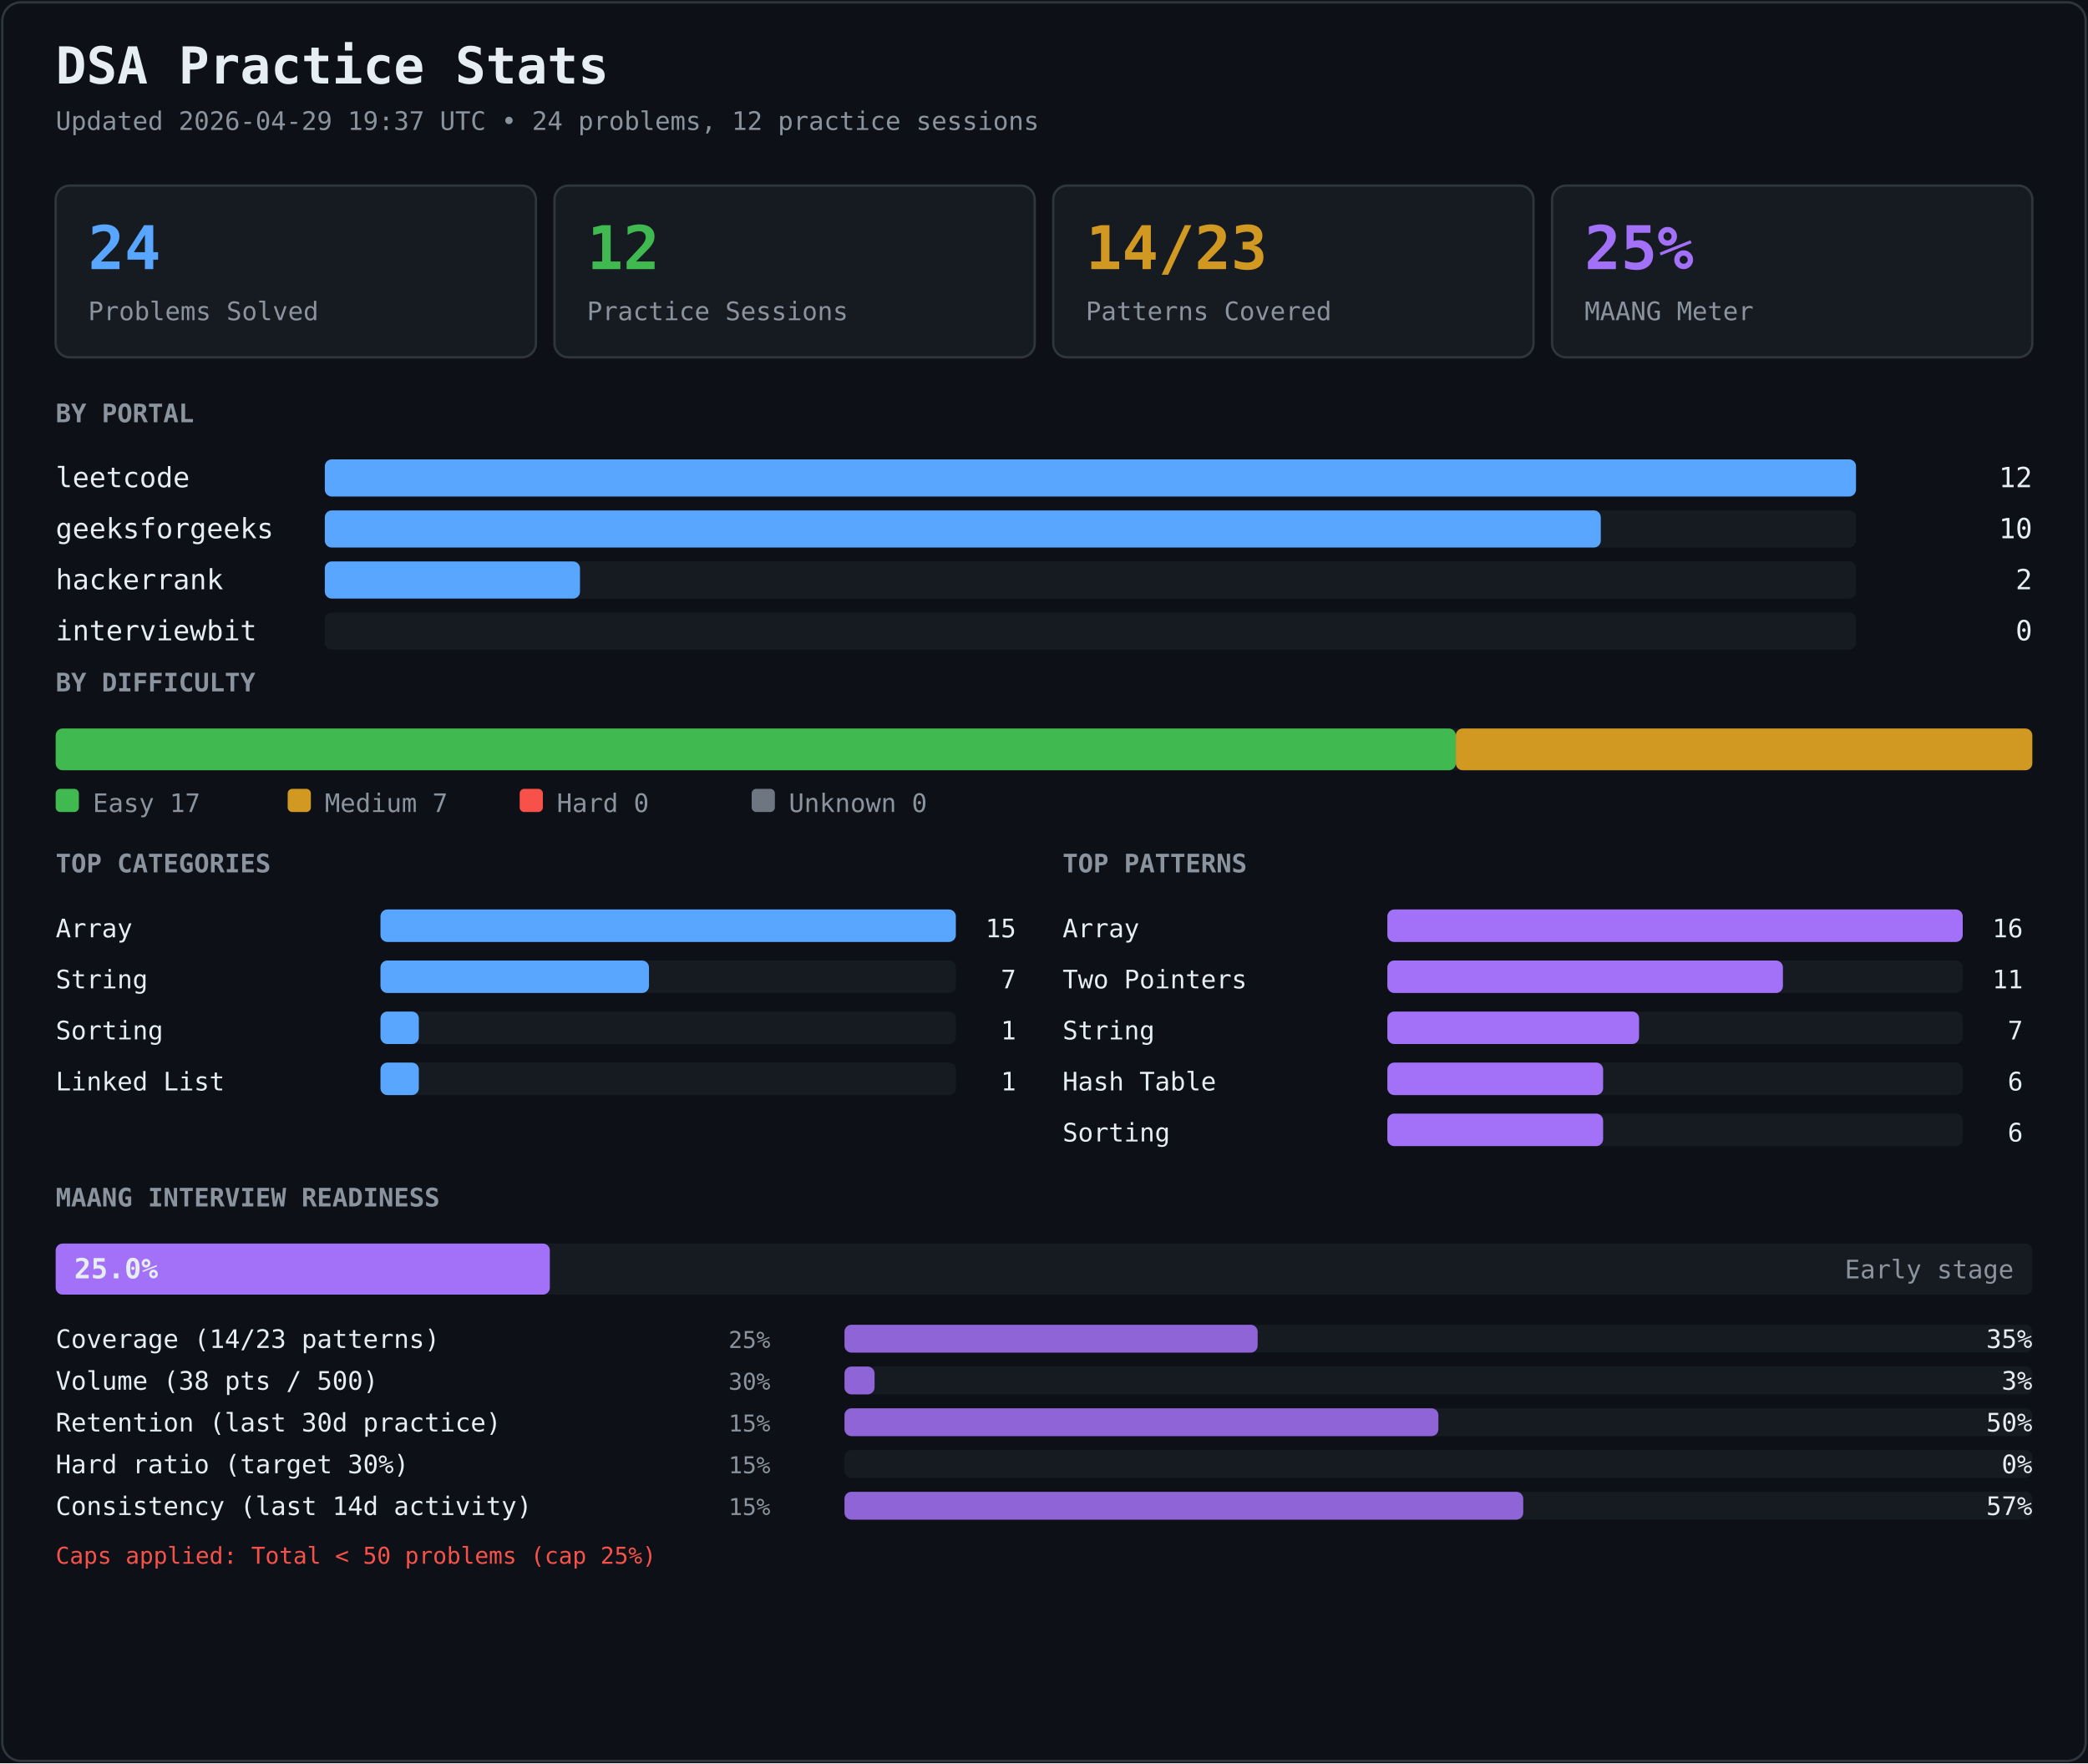
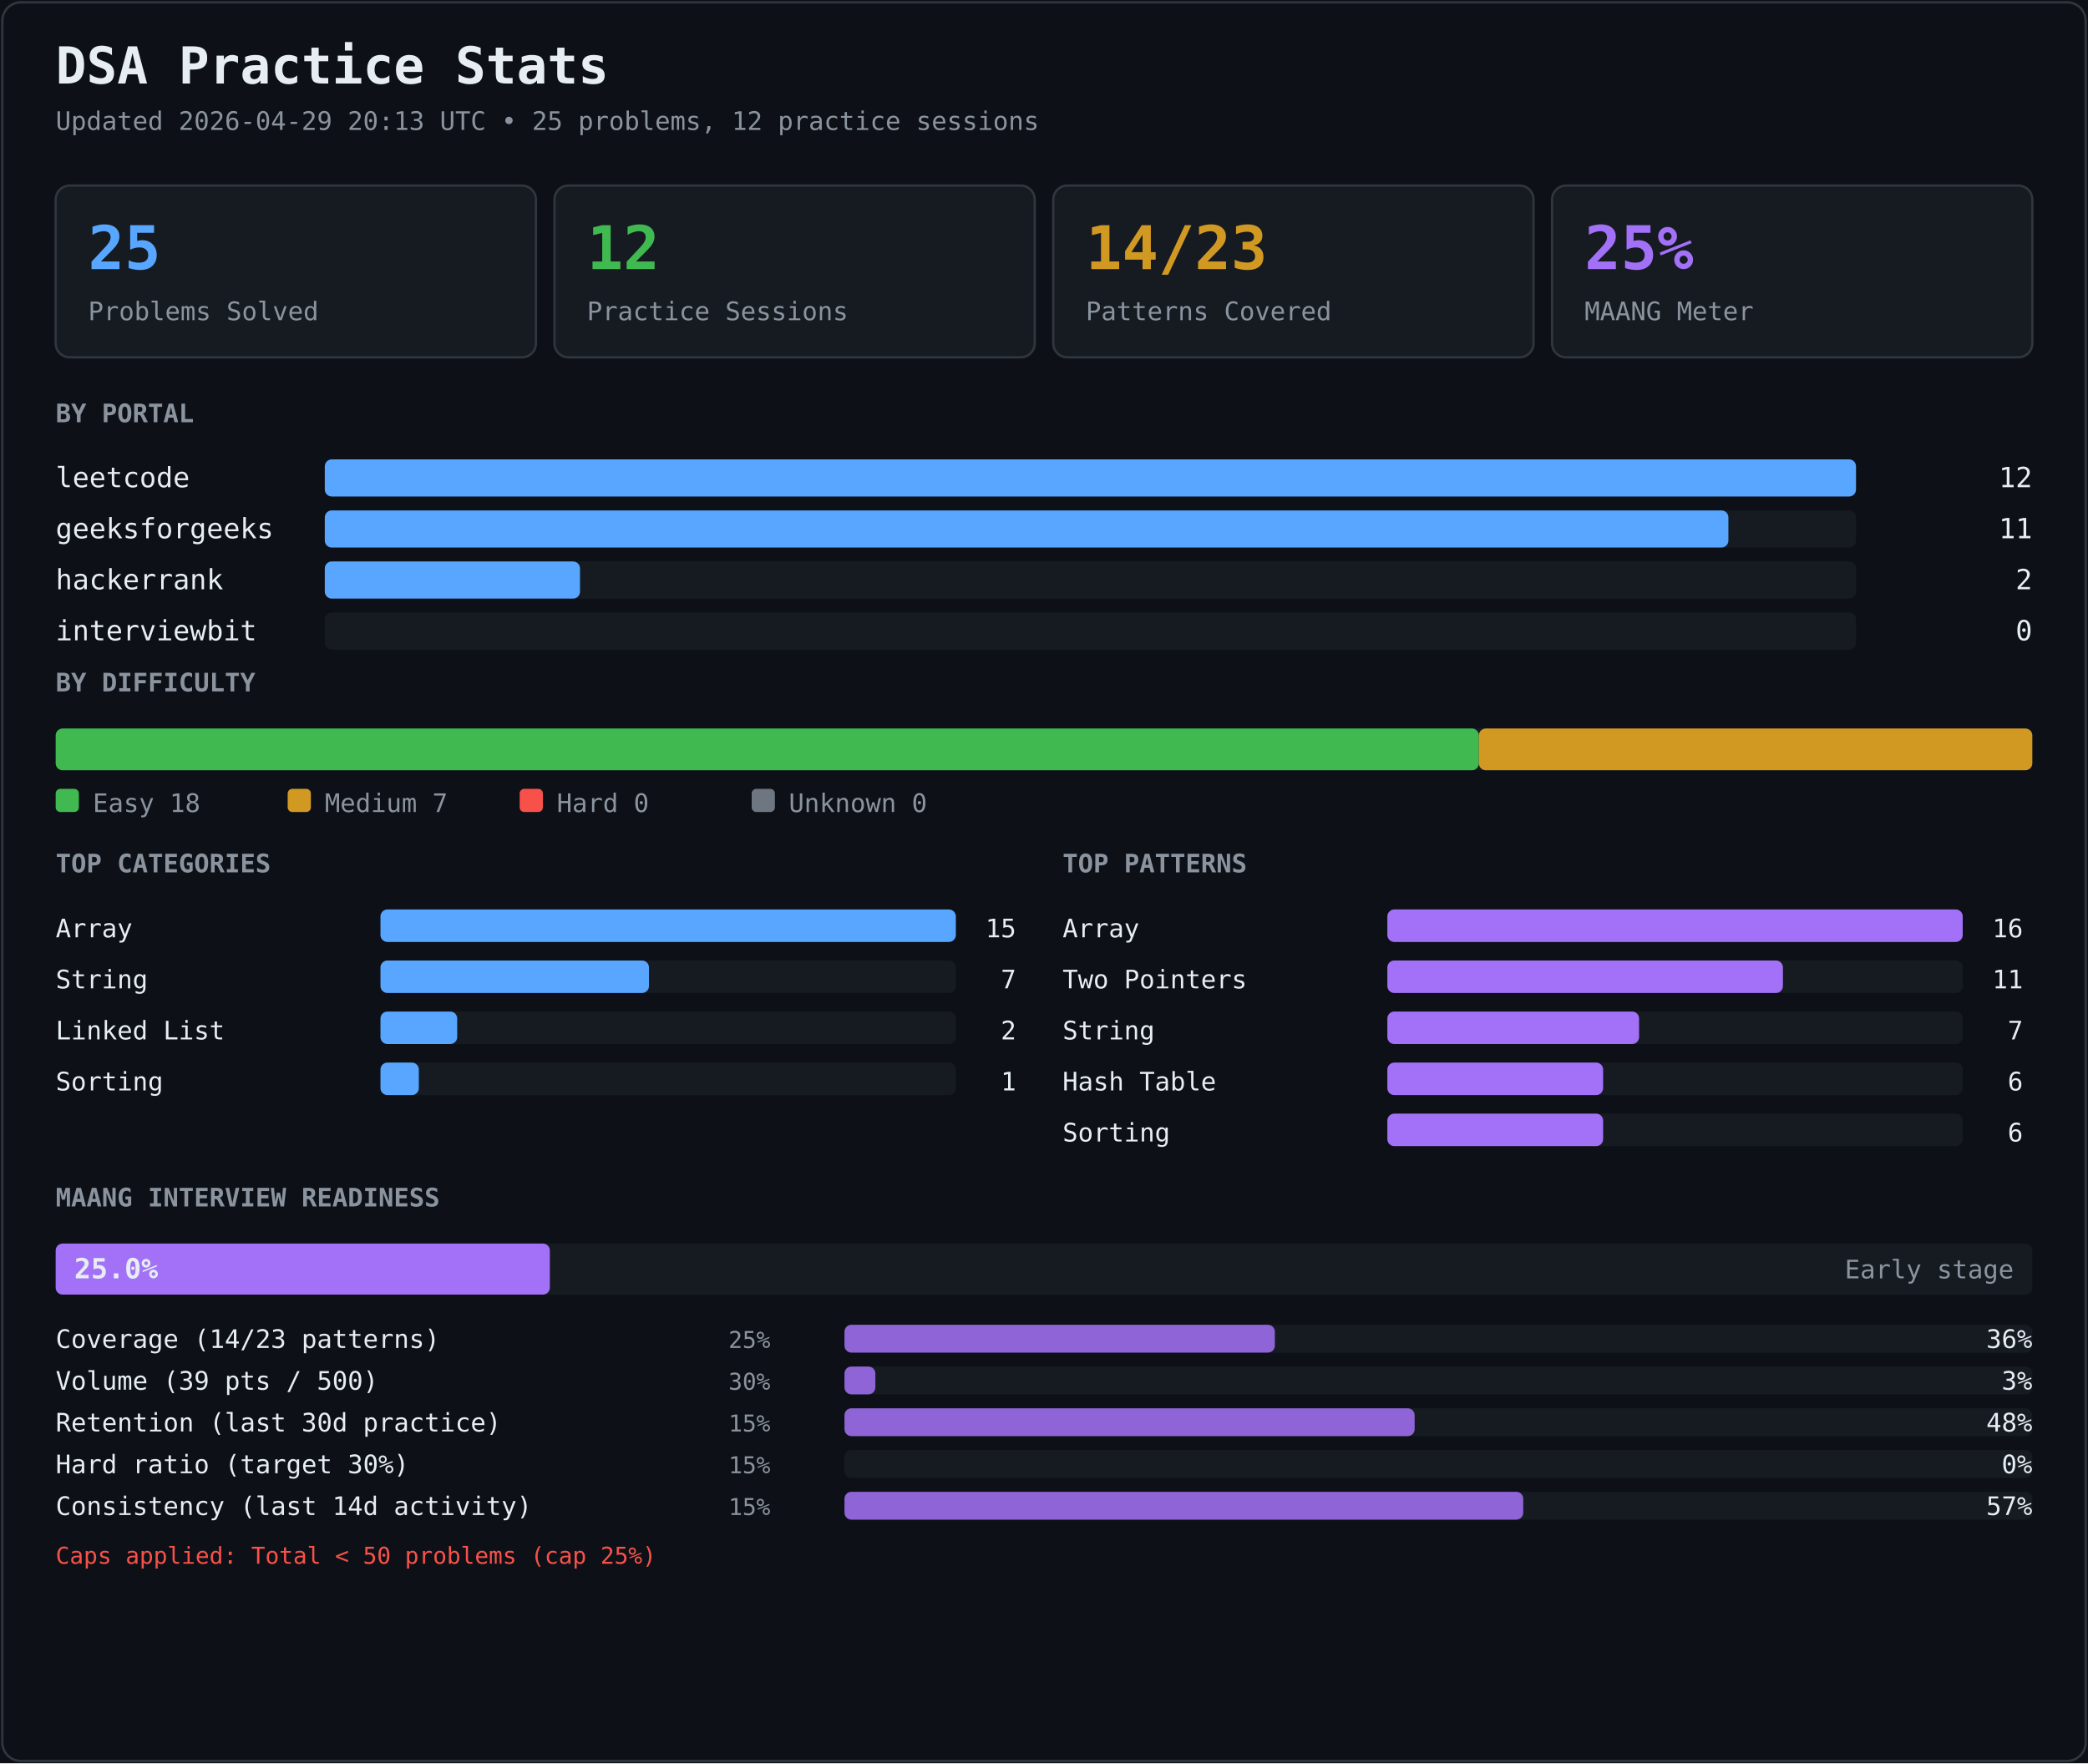
<svg xmlns="http://www.w3.org/2000/svg" width="900" height="760" viewBox="0 0 900 760">
  <rect width="900" height="760" fill="#0d1117" />
  <rect x="1" y="1" width="898" height="758" fill="none" stroke="#30363d" rx="8" />
  <text x="24" y="36" font-family="ui-monospace, SFMono-Regular, Menlo, Consolas, monospace" font-size="22" font-weight="700" fill="#e6edf3" text-anchor="start">DSA Practice Stats</text>
-   <text x="24" y="56" font-family="ui-monospace, SFMono-Regular, Menlo, Consolas, monospace" font-size="11" font-weight="400" fill="#8b949e" text-anchor="start">Updated 2026-04-29 19:37 UTC • 24 problems, 12 practice sessions</text>
+   <text x="24" y="56" font-family="ui-monospace, SFMono-Regular, Menlo, Consolas, monospace" font-size="11" font-weight="400" fill="#8b949e" text-anchor="start">Updated 2026-04-29 20:13 UTC • 25 problems, 12 practice sessions</text>
  <rect x="24" y="80" width="207" height="74" rx="6" fill="#161b22" stroke="#30363d" />
-   <text x="38" y="116" font-family="ui-monospace, SFMono-Regular, Menlo, Consolas, monospace" font-size="26" font-weight="700" fill="#58a6ff" text-anchor="start">24</text>
+   <text x="38" y="116" font-family="ui-monospace, SFMono-Regular, Menlo, Consolas, monospace" font-size="26" font-weight="700" fill="#58a6ff" text-anchor="start">25</text>
  <text x="38" y="138" font-family="ui-monospace, SFMono-Regular, Menlo, Consolas, monospace" font-size="11" font-weight="400" fill="#8b949e" text-anchor="start">Problems Solved</text>
  <rect x="239" y="80" width="207" height="74" rx="6" fill="#161b22" stroke="#30363d" />
  <text x="253" y="116" font-family="ui-monospace, SFMono-Regular, Menlo, Consolas, monospace" font-size="26" font-weight="700" fill="#3fb950" text-anchor="start">12</text>
  <text x="253" y="138" font-family="ui-monospace, SFMono-Regular, Menlo, Consolas, monospace" font-size="11" font-weight="400" fill="#8b949e" text-anchor="start">Practice Sessions</text>
  <rect x="454" y="80" width="207" height="74" rx="6" fill="#161b22" stroke="#30363d" />
  <text x="468" y="116" font-family="ui-monospace, SFMono-Regular, Menlo, Consolas, monospace" font-size="26" font-weight="700" fill="#d29922" text-anchor="start">14/23</text>
  <text x="468" y="138" font-family="ui-monospace, SFMono-Regular, Menlo, Consolas, monospace" font-size="11" font-weight="400" fill="#8b949e" text-anchor="start">Patterns Covered</text>
  <rect x="669" y="80" width="207" height="74" rx="6" fill="#161b22" stroke="#30363d" />
  <text x="683" y="116" font-family="ui-monospace, SFMono-Regular, Menlo, Consolas, monospace" font-size="26" font-weight="700" fill="#a371f7" text-anchor="start">25%</text>
  <text x="683" y="138" font-family="ui-monospace, SFMono-Regular, Menlo, Consolas, monospace" font-size="11" font-weight="400" fill="#8b949e" text-anchor="start">MAANG Meter</text>
  <text x="24" y="182" font-family="ui-monospace, SFMono-Regular, Menlo, Consolas, monospace" font-size="11" font-weight="700" fill="#8b949e" text-anchor="start">BY PORTAL</text>
  <text x="24" y="210" font-family="ui-monospace, SFMono-Regular, Menlo, Consolas, monospace" font-size="12" font-weight="400" fill="#e6edf3" text-anchor="start">leetcode</text>
  <rect x="140" y="198" width="660" height="16" rx="3" fill="#161b22" opacity="1" />
  <rect x="140" y="198" width="660" height="16" rx="3" fill="#58a6ff" opacity="1" />
  <text x="876" y="210" font-family="ui-monospace, SFMono-Regular, Menlo, Consolas, monospace" font-size="12" font-weight="400" fill="#e6edf3" text-anchor="end">12</text>
  <text x="24" y="232" font-family="ui-monospace, SFMono-Regular, Menlo, Consolas, monospace" font-size="12" font-weight="400" fill="#e6edf3" text-anchor="start">geeksforgeeks</text>
  <rect x="140" y="220" width="660" height="16" rx="3" fill="#161b22" opacity="1" />
-   <rect x="140" y="220" width="550" height="16" rx="3" fill="#58a6ff" opacity="1" />
-   <text x="876" y="232" font-family="ui-monospace, SFMono-Regular, Menlo, Consolas, monospace" font-size="12" font-weight="400" fill="#e6edf3" text-anchor="end">10</text>
+   <rect x="140" y="220" width="605" height="16" rx="3" fill="#58a6ff" opacity="1" />
+   <text x="876" y="232" font-family="ui-monospace, SFMono-Regular, Menlo, Consolas, monospace" font-size="12" font-weight="400" fill="#e6edf3" text-anchor="end">11</text>
  <text x="24" y="254" font-family="ui-monospace, SFMono-Regular, Menlo, Consolas, monospace" font-size="12" font-weight="400" fill="#e6edf3" text-anchor="start">hackerrank</text>
  <rect x="140" y="242" width="660" height="16" rx="3" fill="#161b22" opacity="1" />
  <rect x="140" y="242" width="110" height="16" rx="3" fill="#58a6ff" opacity="1" />
  <text x="876" y="254" font-family="ui-monospace, SFMono-Regular, Menlo, Consolas, monospace" font-size="12" font-weight="400" fill="#e6edf3" text-anchor="end">2</text>
  <text x="24" y="276" font-family="ui-monospace, SFMono-Regular, Menlo, Consolas, monospace" font-size="12" font-weight="400" fill="#e6edf3" text-anchor="start">interviewbit</text>
  <rect x="140" y="264" width="660" height="16" rx="3" fill="#161b22" opacity="1" />
  <text x="876" y="276" font-family="ui-monospace, SFMono-Regular, Menlo, Consolas, monospace" font-size="12" font-weight="400" fill="#e6edf3" text-anchor="end">0</text>
  <text x="24" y="298" font-family="ui-monospace, SFMono-Regular, Menlo, Consolas, monospace" font-size="11" font-weight="700" fill="#8b949e" text-anchor="start">BY DIFFICULTY</text>
  <rect x="24" y="314" width="852" height="18" rx="3" fill="#161b22" opacity="1" />
-   <rect x="24" y="314" width="603.5" height="18" rx="3" fill="#3fb950" opacity="1" />
-   <rect x="627.5" y="314" width="248.5" height="18" rx="3" fill="#d29922" opacity="1" />
+   <rect x="24" y="314" width="613.44" height="18" rx="3" fill="#3fb950" opacity="1" />
+   <rect x="637.44" y="314" width="238.56" height="18" rx="3" fill="#d29922" opacity="1" />
  <rect x="24" y="340" width="10" height="10" rx="2" fill="#3fb950" />
-   <text x="40" y="350" font-family="ui-monospace, SFMono-Regular, Menlo, Consolas, monospace" font-size="11" font-weight="400" fill="#8b949e" text-anchor="start">Easy 17</text>
+   <text x="40" y="350" font-family="ui-monospace, SFMono-Regular, Menlo, Consolas, monospace" font-size="11" font-weight="400" fill="#8b949e" text-anchor="start">Easy 18</text>
  <rect x="124" y="340" width="10" height="10" rx="2" fill="#d29922" />
  <text x="140" y="350" font-family="ui-monospace, SFMono-Regular, Menlo, Consolas, monospace" font-size="11" font-weight="400" fill="#8b949e" text-anchor="start">Medium 7</text>
  <rect x="224" y="340" width="10" height="10" rx="2" fill="#f85149" />
  <text x="240" y="350" font-family="ui-monospace, SFMono-Regular, Menlo, Consolas, monospace" font-size="11" font-weight="400" fill="#8b949e" text-anchor="start">Hard 0</text>
  <rect x="324" y="340" width="10" height="10" rx="2" fill="#6e7681" />
  <text x="340" y="350" font-family="ui-monospace, SFMono-Regular, Menlo, Consolas, monospace" font-size="11" font-weight="400" fill="#8b949e" text-anchor="start">Unknown 0</text>
  <text x="24" y="376" font-family="ui-monospace, SFMono-Regular, Menlo, Consolas, monospace" font-size="11" font-weight="700" fill="#8b949e" text-anchor="start">TOP CATEGORIES</text>
  <text x="458" y="376" font-family="ui-monospace, SFMono-Regular, Menlo, Consolas, monospace" font-size="11" font-weight="700" fill="#8b949e" text-anchor="start">TOP PATTERNS</text>
  <text x="24" y="404" font-family="ui-monospace, SFMono-Regular, Menlo, Consolas, monospace" font-size="11" font-weight="400" fill="#e6edf3" text-anchor="start">Array</text>
  <rect x="164" y="392" width="248" height="14" rx="3" fill="#161b22" opacity="1" />
  <rect x="164" y="392" width="248" height="14" rx="3" fill="#58a6ff" opacity="1" />
  <text x="438" y="404" font-family="ui-monospace, SFMono-Regular, Menlo, Consolas, monospace" font-size="11" font-weight="400" fill="#e6edf3" text-anchor="end">15</text>
  <text x="458" y="404" font-family="ui-monospace, SFMono-Regular, Menlo, Consolas, monospace" font-size="11" font-weight="400" fill="#e6edf3" text-anchor="start">Array</text>
  <rect x="598" y="392" width="248" height="14" rx="3" fill="#161b22" opacity="1" />
  <rect x="598" y="392" width="248" height="14" rx="3" fill="#a371f7" opacity="1" />
  <text x="872" y="404" font-family="ui-monospace, SFMono-Regular, Menlo, Consolas, monospace" font-size="11" font-weight="400" fill="#e6edf3" text-anchor="end">16</text>
  <text x="24" y="426" font-family="ui-monospace, SFMono-Regular, Menlo, Consolas, monospace" font-size="11" font-weight="400" fill="#e6edf3" text-anchor="start">String</text>
  <rect x="164" y="414" width="248" height="14" rx="3" fill="#161b22" opacity="1" />
  <rect x="164" y="414" width="115.733" height="14" rx="3" fill="#58a6ff" opacity="1" />
  <text x="438" y="426" font-family="ui-monospace, SFMono-Regular, Menlo, Consolas, monospace" font-size="11" font-weight="400" fill="#e6edf3" text-anchor="end">7</text>
  <text x="458" y="426" font-family="ui-monospace, SFMono-Regular, Menlo, Consolas, monospace" font-size="11" font-weight="400" fill="#e6edf3" text-anchor="start">Two Pointers</text>
  <rect x="598" y="414" width="248" height="14" rx="3" fill="#161b22" opacity="1" />
  <rect x="598" y="414" width="170.5" height="14" rx="3" fill="#a371f7" opacity="1" />
  <text x="872" y="426" font-family="ui-monospace, SFMono-Regular, Menlo, Consolas, monospace" font-size="11" font-weight="400" fill="#e6edf3" text-anchor="end">11</text>
-   <text x="24" y="448" font-family="ui-monospace, SFMono-Regular, Menlo, Consolas, monospace" font-size="11" font-weight="400" fill="#e6edf3" text-anchor="start">Sorting</text>
+   <text x="24" y="448" font-family="ui-monospace, SFMono-Regular, Menlo, Consolas, monospace" font-size="11" font-weight="400" fill="#e6edf3" text-anchor="start">Linked List</text>
  <rect x="164" y="436" width="248" height="14" rx="3" fill="#161b22" opacity="1" />
-   <rect x="164" y="436" width="16.533" height="14" rx="3" fill="#58a6ff" opacity="1" />
-   <text x="438" y="448" font-family="ui-monospace, SFMono-Regular, Menlo, Consolas, monospace" font-size="11" font-weight="400" fill="#e6edf3" text-anchor="end">1</text>
+   <rect x="164" y="436" width="33.067" height="14" rx="3" fill="#58a6ff" opacity="1" />
+   <text x="438" y="448" font-family="ui-monospace, SFMono-Regular, Menlo, Consolas, monospace" font-size="11" font-weight="400" fill="#e6edf3" text-anchor="end">2</text>
  <text x="458" y="448" font-family="ui-monospace, SFMono-Regular, Menlo, Consolas, monospace" font-size="11" font-weight="400" fill="#e6edf3" text-anchor="start">String</text>
  <rect x="598" y="436" width="248" height="14" rx="3" fill="#161b22" opacity="1" />
  <rect x="598" y="436" width="108.5" height="14" rx="3" fill="#a371f7" opacity="1" />
  <text x="872" y="448" font-family="ui-monospace, SFMono-Regular, Menlo, Consolas, monospace" font-size="11" font-weight="400" fill="#e6edf3" text-anchor="end">7</text>
-   <text x="24" y="470" font-family="ui-monospace, SFMono-Regular, Menlo, Consolas, monospace" font-size="11" font-weight="400" fill="#e6edf3" text-anchor="start">Linked List</text>
+   <text x="24" y="470" font-family="ui-monospace, SFMono-Regular, Menlo, Consolas, monospace" font-size="11" font-weight="400" fill="#e6edf3" text-anchor="start">Sorting</text>
  <rect x="164" y="458" width="248" height="14" rx="3" fill="#161b22" opacity="1" />
  <rect x="164" y="458" width="16.533" height="14" rx="3" fill="#58a6ff" opacity="1" />
  <text x="438" y="470" font-family="ui-monospace, SFMono-Regular, Menlo, Consolas, monospace" font-size="11" font-weight="400" fill="#e6edf3" text-anchor="end">1</text>
  <text x="458" y="470" font-family="ui-monospace, SFMono-Regular, Menlo, Consolas, monospace" font-size="11" font-weight="400" fill="#e6edf3" text-anchor="start">Hash Table</text>
  <rect x="598" y="458" width="248" height="14" rx="3" fill="#161b22" opacity="1" />
  <rect x="598" y="458" width="93" height="14" rx="3" fill="#a371f7" opacity="1" />
  <text x="872" y="470" font-family="ui-monospace, SFMono-Regular, Menlo, Consolas, monospace" font-size="11" font-weight="400" fill="#e6edf3" text-anchor="end">6</text>
  <text x="458" y="492" font-family="ui-monospace, SFMono-Regular, Menlo, Consolas, monospace" font-size="11" font-weight="400" fill="#e6edf3" text-anchor="start">Sorting</text>
  <rect x="598" y="480" width="248" height="14" rx="3" fill="#161b22" opacity="1" />
  <rect x="598" y="480" width="93" height="14" rx="3" fill="#a371f7" opacity="1" />
  <text x="872" y="492" font-family="ui-monospace, SFMono-Regular, Menlo, Consolas, monospace" font-size="11" font-weight="400" fill="#e6edf3" text-anchor="end">6</text>
  <text x="24" y="520" font-family="ui-monospace, SFMono-Regular, Menlo, Consolas, monospace" font-size="11" font-weight="700" fill="#8b949e" text-anchor="start">MAANG INTERVIEW READINESS</text>
  <rect x="24" y="536" width="852" height="22" rx="3" fill="#161b22" opacity="1" />
  <rect x="24" y="536" width="213" height="22" rx="3" fill="#a371f7" opacity="1" />
  <text x="32" y="551" font-family="ui-monospace, SFMono-Regular, Menlo, Consolas, monospace" font-size="12" font-weight="700" fill="#e6edf3" text-anchor="start">25.0%</text>
  <text x="868" y="551" font-family="ui-monospace, SFMono-Regular, Menlo, Consolas, monospace" font-size="11" font-weight="400" fill="#8b949e" text-anchor="end">Early stage</text>
  <text x="24" y="581" font-family="ui-monospace, SFMono-Regular, Menlo, Consolas, monospace" font-size="11" font-weight="400" fill="#e6edf3" text-anchor="start">Coverage (14/23 patterns)</text>
  <text x="314" y="581" font-family="ui-monospace, SFMono-Regular, Menlo, Consolas, monospace" font-size="10" font-weight="400" fill="#8b949e" text-anchor="start">25%</text>
  <rect x="364" y="571" width="512" height="12" rx="3" fill="#161b22" opacity="1" />
-   <rect x="364" y="571" width="178.087" height="12" rx="3" fill="#a371f7" opacity="0.85" />
-   <text x="876" y="581" font-family="ui-monospace, SFMono-Regular, Menlo, Consolas, monospace" font-size="11" font-weight="400" fill="#e6edf3" text-anchor="end">35%</text>
-   <text x="24" y="599" font-family="ui-monospace, SFMono-Regular, Menlo, Consolas, monospace" font-size="11" font-weight="400" fill="#e6edf3" text-anchor="start">Volume (38 pts / 500)</text>
+   <rect x="364" y="571" width="185.507" height="12" rx="3" fill="#a371f7" opacity="0.85" />
+   <text x="876" y="581" font-family="ui-monospace, SFMono-Regular, Menlo, Consolas, monospace" font-size="11" font-weight="400" fill="#e6edf3" text-anchor="end">36%</text>
+   <text x="24" y="599" font-family="ui-monospace, SFMono-Regular, Menlo, Consolas, monospace" font-size="11" font-weight="400" fill="#e6edf3" text-anchor="start">Volume (39 pts / 500)</text>
  <text x="314" y="599" font-family="ui-monospace, SFMono-Regular, Menlo, Consolas, monospace" font-size="10" font-weight="400" fill="#8b949e" text-anchor="start">30%</text>
  <rect x="364" y="589" width="512" height="12" rx="3" fill="#161b22" opacity="1" />
-   <rect x="364" y="589" width="12.971" height="12" rx="3" fill="#a371f7" opacity="0.85" />
+   <rect x="364" y="589" width="13.312" height="12" rx="3" fill="#a371f7" opacity="0.85" />
  <text x="876" y="599" font-family="ui-monospace, SFMono-Regular, Menlo, Consolas, monospace" font-size="11" font-weight="400" fill="#e6edf3" text-anchor="end">3%</text>
  <text x="24" y="617" font-family="ui-monospace, SFMono-Regular, Menlo, Consolas, monospace" font-size="11" font-weight="400" fill="#e6edf3" text-anchor="start">Retention (last 30d practice)</text>
  <text x="314" y="617" font-family="ui-monospace, SFMono-Regular, Menlo, Consolas, monospace" font-size="10" font-weight="400" fill="#8b949e" text-anchor="start">15%</text>
  <rect x="364" y="607" width="512" height="12" rx="3" fill="#161b22" opacity="1" />
-   <rect x="364" y="607" width="256" height="12" rx="3" fill="#a371f7" opacity="0.85" />
-   <text x="876" y="617" font-family="ui-monospace, SFMono-Regular, Menlo, Consolas, monospace" font-size="11" font-weight="400" fill="#e6edf3" text-anchor="end">50%</text>
+   <rect x="364" y="607" width="245.76" height="12" rx="3" fill="#a371f7" opacity="0.85" />
+   <text x="876" y="617" font-family="ui-monospace, SFMono-Regular, Menlo, Consolas, monospace" font-size="11" font-weight="400" fill="#e6edf3" text-anchor="end">48%</text>
  <text x="24" y="635" font-family="ui-monospace, SFMono-Regular, Menlo, Consolas, monospace" font-size="11" font-weight="400" fill="#e6edf3" text-anchor="start">Hard ratio (target 30%)</text>
  <text x="314" y="635" font-family="ui-monospace, SFMono-Regular, Menlo, Consolas, monospace" font-size="10" font-weight="400" fill="#8b949e" text-anchor="start">15%</text>
  <rect x="364" y="625" width="512" height="12" rx="3" fill="#161b22" opacity="1" />
  <rect x="364" y="625" width="0" height="12" rx="3" fill="#a371f7" opacity="0.85" />
  <text x="876" y="635" font-family="ui-monospace, SFMono-Regular, Menlo, Consolas, monospace" font-size="11" font-weight="400" fill="#e6edf3" text-anchor="end">0%</text>
  <text x="24" y="653" font-family="ui-monospace, SFMono-Regular, Menlo, Consolas, monospace" font-size="11" font-weight="400" fill="#e6edf3" text-anchor="start">Consistency (last 14d activity)</text>
  <text x="314" y="653" font-family="ui-monospace, SFMono-Regular, Menlo, Consolas, monospace" font-size="10" font-weight="400" fill="#8b949e" text-anchor="start">15%</text>
  <rect x="364" y="643" width="512" height="12" rx="3" fill="#161b22" opacity="1" />
  <rect x="364" y="643" width="292.571" height="12" rx="3" fill="#a371f7" opacity="0.85" />
  <text x="876" y="653" font-family="ui-monospace, SFMono-Regular, Menlo, Consolas, monospace" font-size="11" font-weight="400" fill="#e6edf3" text-anchor="end">57%</text>
  <text x="24" y="674" font-family="ui-monospace, SFMono-Regular, Menlo, Consolas, monospace" font-size="10" font-weight="400" fill="#f85149" text-anchor="start">Caps applied: Total &lt; 50 problems (cap 25%)</text>
</svg>
